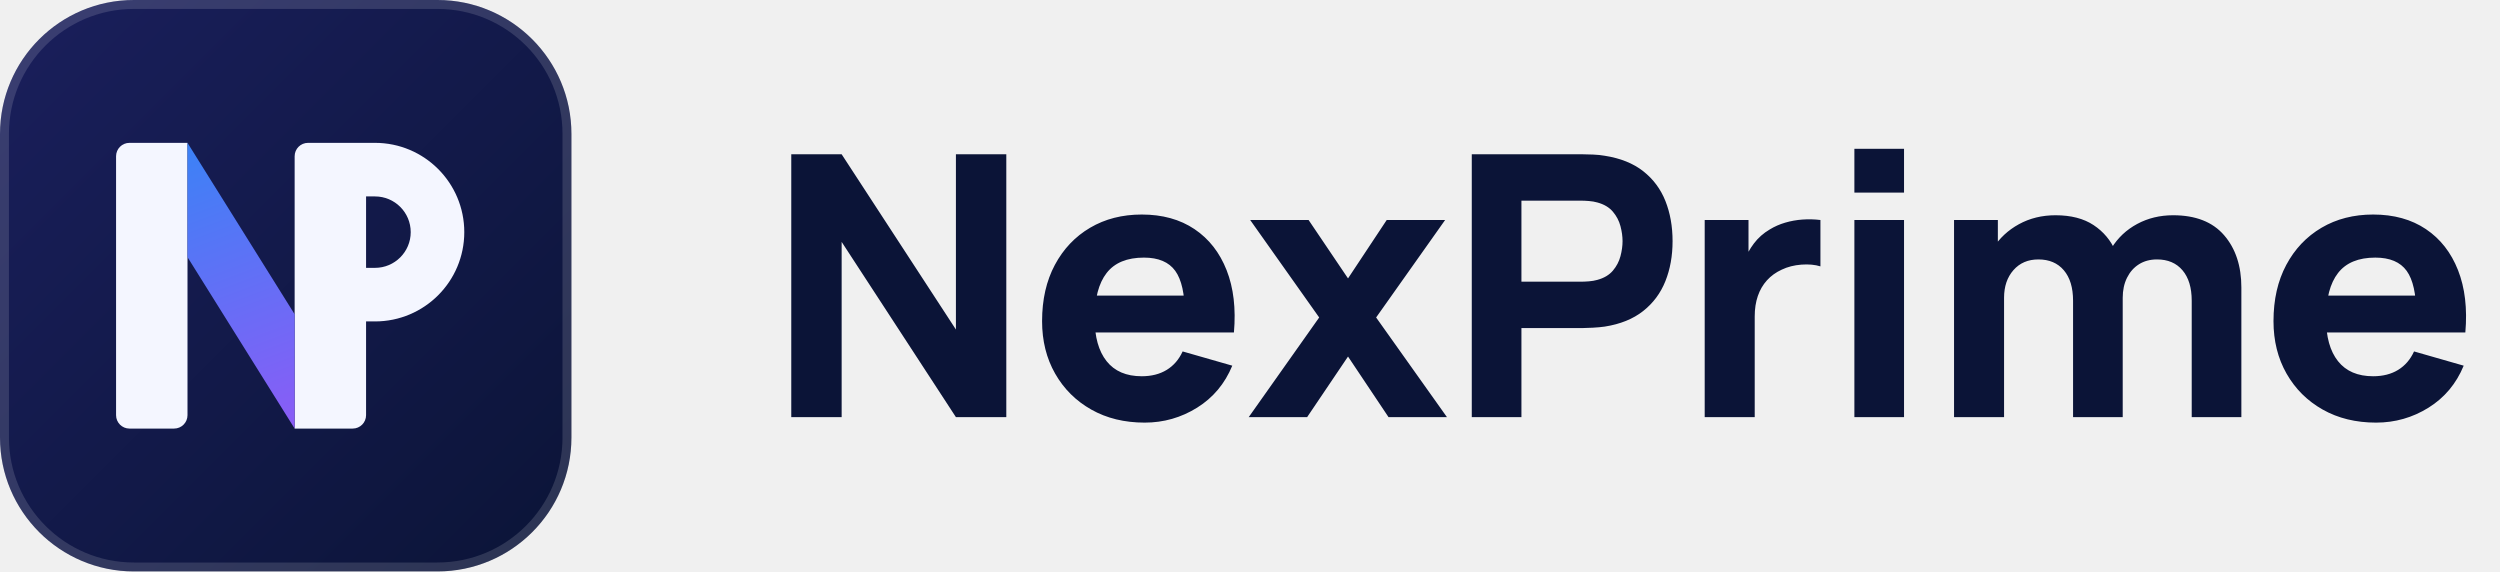
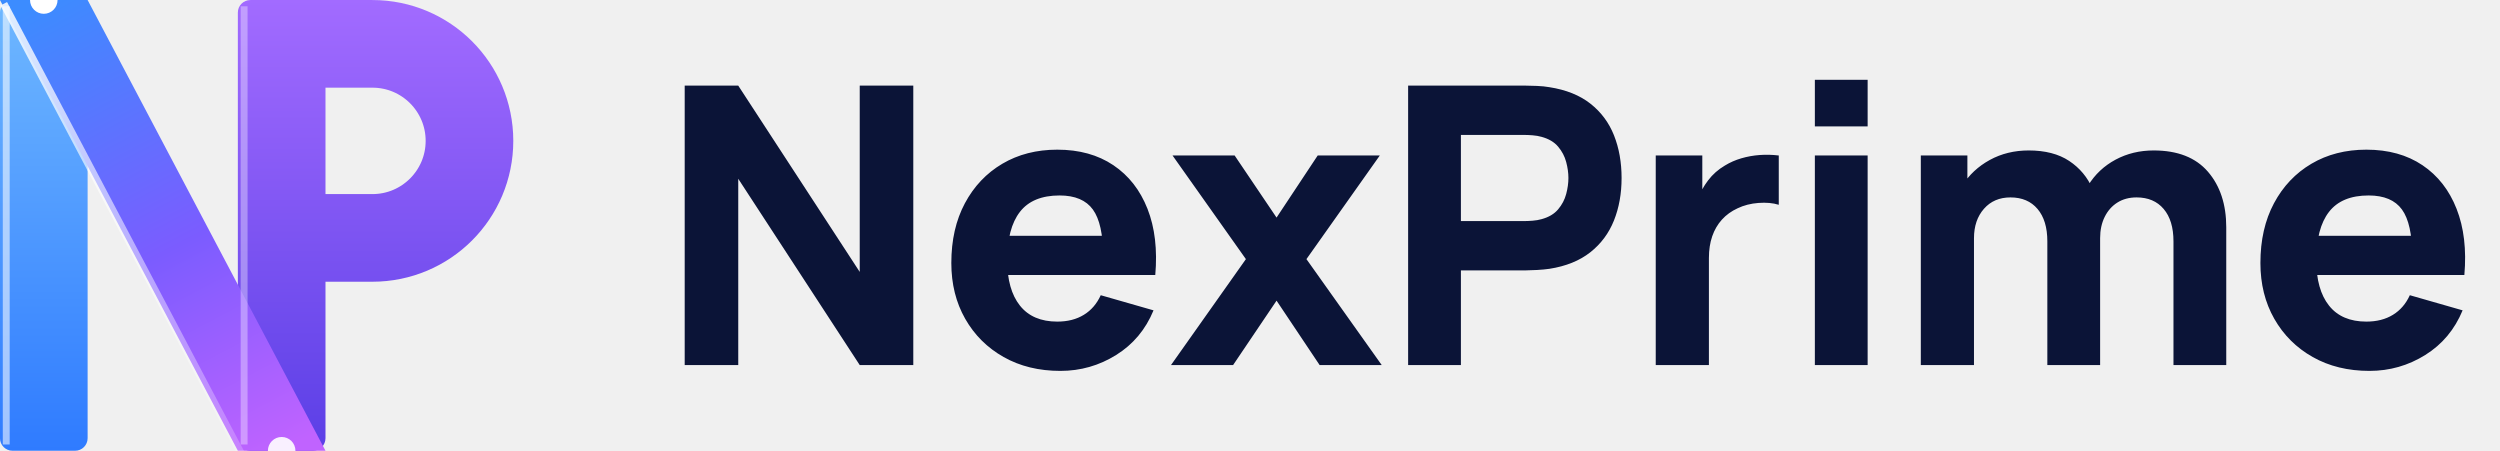
- <svg xmlns="http://www.w3.org/2000/svg" width="280" height="64" viewBox="0 0 280 64" fill="none">
+ <svg xmlns="http://www.w3.org/2000/svg" width="355" height="64" viewBox="0 0 355 64" fill="none">
  <defs>
-     <linearGradient id="np-tile" x1="0" y1="0" x2="64" y2="64" gradientUnits="userSpaceOnUse">
-       <stop offset="0" stop-color="#1A1F5C" />
-       <stop offset="1" stop-color="#0B1437" />
+     <linearGradient id="np-l" x1="0" y1="14" x2="0" y2="86" gradientUnits="userSpaceOnUse">
+       <stop offset="0" stop-color="#6FB8FF" />
+       <stop offset="1" stop-color="#2F7BFF" />
    </linearGradient>
-     <linearGradient id="np-link" x1="21" y1="16" x2="33" y2="48" gradientUnits="userSpaceOnUse">
-       <stop offset="0" stop-color="#3B82F6" />
-       <stop offset="1" stop-color="#8B5CF6" />
+     <linearGradient id="np-d" x1="19" y1="14" x2="57" y2="86" gradientUnits="userSpaceOnUse">
+       <stop offset="0" stop-color="#3C8CFF" />
+       <stop offset=".55" stop-color="#7B5CFF" />
+       <stop offset="1" stop-color="#C063FF" />
    </linearGradient>
+     <linearGradient id="np-r" x1="0" y1="14" x2="0" y2="86" gradientUnits="userSpaceOnUse">
+       <stop offset="0" stop-color="#A26BFF" />
+       <stop offset="1" stop-color="#5B3FE6" />
+     </linearGradient>
+     <linearGradient id="np-edge" x1="12" y1="14" x2="64" y2="86" gradientUnits="userSpaceOnUse">
+       <stop offset="0" stop-color="#fff" stop-opacity=".95" />
+       <stop offset="1" stop-color="#fff" stop-opacity=".15" />
+     </linearGradient>
+     <filter id="np-glow" x="-40%" y="-40%" width="180%" height="180%">
+       <feGaussianBlur stdDeviation="5" />
+     </filter>
  </defs>
-   <g transform="translate(0 0) scale(1.0)">
-     <rect width="64" height="64" rx="15" fill="url(#np-tile)" />
-     <rect x=".5" y=".5" width="63" height="63" rx="14.5" fill="none" stroke="#fff" stroke-opacity=".14" />
-     <path fill="#F4F6FF" d="M14.5 16H21v30.5a1.5 1.5 0 0 1-1.5 1.5h-5a1.5 1.5 0 0 1-1.5-1.5v-29a1.5 1.5 0 0 1 1.5-1.5z" />
-     <path fill-rule="evenodd" fill="#F4F6FF" d="M34.5 16H42a10 10 0 0 1 0 20h-1v10.5a1.5 1.5 0 0 1-1.5 1.5H33V17.5a1.5 1.5 0 0 1 1.5-1.5zM41 22v8h1a4 4 0 0 0 0-8z" />
-     <path fill="url(#np-link)" d="M21 16 33 35.2V48L21 28.8z" />
+   <g transform="translate(-10.67 -12.44) scale(0.8889)">
+     <rect x="12" y="14" width="14" height="72" rx="2" fill="url(#np-l)" />
+     <rect x="50" y="14" width="14" height="72" rx="2" fill="url(#np-r)" />
+     <path d="M57 21H71.5A15.5 15.5 0 0 1 71.5 52H57" stroke="url(#np-r)" stroke-width="14" />
+     <polygon points="12,14 26,14 64,86 50,86" fill="url(#np-d)" />
+     <line x1="12.6" y1="14.6" x2="50.6" y2="86.6" stroke="url(#np-edge)" stroke-width="1.2" opacity=".9" />
+     <line x1="13" y1="15" x2="13" y2="85" stroke="#fff" stroke-width="1.1" opacity=".55" />
+     <line x1="51" y1="15" x2="51" y2="85" stroke="#fff" stroke-width="1.1" opacity=".35" />
+     <circle cx="19" cy="14" r="2.2" fill="#fff" />
+     <circle cx="57" cy="86" r="2.2" fill="#fff" opacity=".9" />
  </g>
-   <path fill="#0B1437" d="M88.622 46.72V17.28H94.265L107.063 36.907V17.28H112.706V46.72H107.063L94.265 27.093V46.72ZM128.203 47.333Q124.809 47.333 122.223 45.872Q119.636 44.41 118.175 41.844Q116.713 39.278 116.713 35.966Q116.713 32.348 118.144 29.669Q119.575 26.991 122.09 25.509Q124.604 24.027 127.876 24.027Q131.351 24.027 133.784 25.662Q136.217 27.298 137.382 30.262Q138.548 33.227 138.2 37.234H132.7V35.189Q132.7 31.816 131.627 30.334Q130.554 28.852 128.121 28.852Q125.279 28.852 123.94 30.579Q122.601 32.307 122.601 35.68Q122.601 38.767 123.94 40.454Q125.279 42.14 127.876 42.14Q129.511 42.14 130.676 41.425Q131.842 40.709 132.455 39.36L138.016 40.955Q136.769 43.98 134.08 45.657Q131.392 47.333 128.203 47.333ZM120.884 37.234V33.104H135.522V37.234ZM139.856 46.72 147.748 35.557 140.02 24.64H146.562L150.978 31.182L155.312 24.64H161.854L154.126 35.557L162.059 46.72H155.516L150.978 39.932L146.398 46.72ZM164.839 46.72V17.28H177.269Q177.699 17.28 178.424 17.311Q179.15 17.341 179.723 17.444Q182.36 17.852 184.047 19.181Q185.733 20.51 186.531 22.524Q187.328 24.538 187.328 27.012Q187.328 29.485 186.52 31.499Q185.713 33.513 184.026 34.842Q182.34 36.171 179.723 36.58Q179.15 36.661 178.414 36.702Q177.678 36.743 177.269 36.743H170.4V46.72ZM170.4 31.55H177.024Q177.453 31.55 177.964 31.509Q178.476 31.468 178.905 31.346Q180.029 31.039 180.643 30.313Q181.256 29.588 181.491 28.698Q181.726 27.809 181.726 27.012Q181.726 26.214 181.491 25.325Q181.256 24.436 180.643 23.71Q180.029 22.984 178.905 22.677Q178.476 22.555 177.964 22.514Q177.453 22.473 177.024 22.473H170.4ZM190.926 46.72V24.64H195.833V30.037L195.301 29.342Q195.731 28.197 196.446 27.257Q197.162 26.316 198.204 25.703Q199.002 25.212 199.942 24.936Q200.883 24.66 201.884 24.589Q202.886 24.517 203.888 24.64V29.833Q202.968 29.547 201.752 29.639Q200.535 29.731 199.554 30.201Q198.572 30.651 197.898 31.397Q197.223 32.143 196.876 33.155Q196.528 34.167 196.528 35.435V46.72ZM207.691 21.573V16.667H213.252V21.573ZM207.691 46.72V24.64H213.252V46.72ZM245.472 46.72V33.676Q245.472 31.489 244.44 30.272Q243.407 29.056 241.588 29.056Q240.422 29.056 239.564 29.598Q238.705 30.14 238.224 31.111Q237.744 32.082 237.744 33.349L235.413 31.796Q235.413 29.526 236.487 27.788Q237.56 26.051 239.369 25.08Q241.179 24.108 243.387 24.108Q247.169 24.108 249.101 26.347Q251.033 28.586 251.033 32.204V46.72ZM218.853 46.72V24.64H223.76V31.959H224.455V46.72ZM232.183 46.72V33.676Q232.183 31.489 231.151 30.272Q230.118 29.056 228.299 29.056Q226.561 29.056 225.508 30.252Q224.455 31.448 224.455 33.349L222.124 31.714Q222.124 29.547 223.208 27.829Q224.292 26.112 226.121 25.11Q227.951 24.108 230.22 24.108Q232.817 24.108 234.483 25.212Q236.149 26.316 236.947 28.156Q237.744 29.996 237.744 32.204V46.72ZM266.121 47.333Q262.727 47.333 260.141 45.872Q257.555 44.41 256.093 41.844Q254.631 39.278 254.631 35.966Q254.631 32.348 256.062 29.669Q257.493 26.991 260.008 25.509Q262.523 24.027 265.794 24.027Q269.269 24.027 271.702 25.662Q274.135 27.298 275.3 30.262Q276.466 33.227 276.118 37.234H270.619V35.189Q270.619 31.816 269.545 30.334Q268.472 28.852 266.039 28.852Q263.197 28.852 261.858 30.579Q260.519 32.307 260.519 35.68Q260.519 38.767 261.858 40.454Q263.197 42.14 265.794 42.14Q267.429 42.14 268.595 41.425Q269.76 40.709 270.373 39.36L275.934 40.955Q274.687 43.98 271.999 45.657Q269.31 47.333 266.121 47.333ZM258.802 37.234V33.104H273.44V37.234Z" />
+   <path fill="#0B1437" d="M97.227 51.84V12.16H104.832L122.082 38.613V12.16H129.687V51.84H122.082L104.832 25.387V51.84ZM150.574 52.667Q146.0 52.667 142.514 50.696Q139.028 48.726 137.058 45.268Q135.088 41.81 135.088 37.346Q135.088 32.468 137.017 28.859Q138.946 25.249 142.335 23.251Q145.724 21.253 150.133 21.253Q154.818 21.253 158.097 23.458Q161.376 25.662 162.947 29.658Q164.517 33.653 164.049 39.054H156.636V36.299Q156.636 31.752 155.19 29.754Q153.743 27.756 150.464 27.756Q146.634 27.756 144.829 30.085Q143.024 32.413 143.024 36.96Q143.024 41.121 144.829 43.394Q146.634 45.668 150.133 45.668Q152.338 45.668 153.908 44.703Q155.479 43.739 156.306 41.92L163.801 44.069Q162.12 48.148 158.496 50.407Q154.873 52.667 150.574 52.667ZM140.709 39.054V33.488H160.439V39.054ZM166.281 51.84 176.917 36.795 166.501 22.08H175.319L181.271 30.898L187.113 22.08H195.931L185.515 36.795L196.206 51.84H187.388L181.271 42.692L175.099 51.84ZM199.954 51.84V12.16H216.708Q217.286 12.16 218.264 12.201Q219.243 12.243 220.014 12.38Q223.569 12.932 225.842 14.723Q228.116 16.514 229.19 19.228Q230.265 21.942 230.265 25.276Q230.265 28.611 229.176 31.325Q228.088 34.039 225.815 35.83Q223.541 37.621 220.014 38.172Q219.243 38.283 218.251 38.338Q217.259 38.393 216.708 38.393H207.449V51.84ZM207.449 31.394H216.377Q216.956 31.394 217.644 31.339Q218.333 31.284 218.912 31.118Q220.428 30.705 221.254 29.727Q222.081 28.748 222.398 27.55Q222.715 26.351 222.715 25.276Q222.715 24.202 222.398 23.003Q222.081 21.804 221.254 20.826Q220.428 19.848 218.912 19.435Q218.333 19.269 217.644 19.214Q216.956 19.159 216.377 19.159H207.449ZM235.115 51.84V22.08H241.728V29.355L241.012 28.418Q241.59 26.875 242.555 25.607Q243.519 24.34 244.924 23.513Q245.999 22.852 247.267 22.48Q248.534 22.108 249.884 22.011Q251.235 21.915 252.585 22.08V29.079Q251.345 28.693 249.705 28.817Q248.066 28.941 246.743 29.575Q245.42 30.181 244.511 31.187Q243.602 32.193 243.133 33.557Q242.665 34.921 242.665 36.629V51.84ZM257.71 17.947V11.333H265.205V17.947ZM257.71 51.84V22.08H265.205V51.84ZM308.633 51.84V34.26Q308.633 31.311 307.241 29.672Q305.85 28.032 303.397 28.032Q301.827 28.032 300.669 28.762Q299.512 29.492 298.864 30.801Q298.217 32.11 298.217 33.819L295.076 31.724Q295.076 28.666 296.522 26.324Q297.969 23.981 300.408 22.672Q302.846 21.364 305.822 21.364Q310.92 21.364 313.524 24.381Q316.128 27.398 316.128 32.276V51.84ZM272.756 51.84V22.08H279.369V31.945H280.306V51.84ZM290.722 51.84V34.26Q290.722 31.311 289.33 29.672Q287.939 28.032 285.486 28.032Q283.144 28.032 281.725 29.644Q280.306 31.256 280.306 33.819L277.164 31.614Q277.164 28.693 278.625 26.379Q280.085 24.064 282.552 22.714Q285.018 21.364 288.076 21.364Q291.576 21.364 293.822 22.852Q296.068 24.34 297.142 26.82Q298.217 29.3 298.217 32.276V51.84ZM336.464 52.667Q331.89 52.667 328.404 50.696Q324.918 48.726 322.948 45.268Q320.978 41.81 320.978 37.346Q320.978 32.468 322.907 28.859Q324.836 25.249 328.225 23.251Q331.614 21.253 336.023 21.253Q340.708 21.253 343.987 23.458Q347.266 25.662 348.836 29.658Q350.407 33.653 349.939 39.054H342.526V36.299Q342.526 31.752 341.08 29.754Q339.633 27.756 336.354 27.756Q332.524 27.756 330.719 30.085Q328.914 32.413 328.914 36.96Q328.914 41.121 330.719 43.394Q332.524 45.668 336.023 45.668Q338.228 45.668 339.798 44.703Q341.369 43.739 342.196 41.92L349.691 44.069Q348.01 48.148 344.386 50.407Q340.763 52.667 336.464 52.667ZM326.599 39.054V33.488H346.329V39.054Z" />
</svg>
